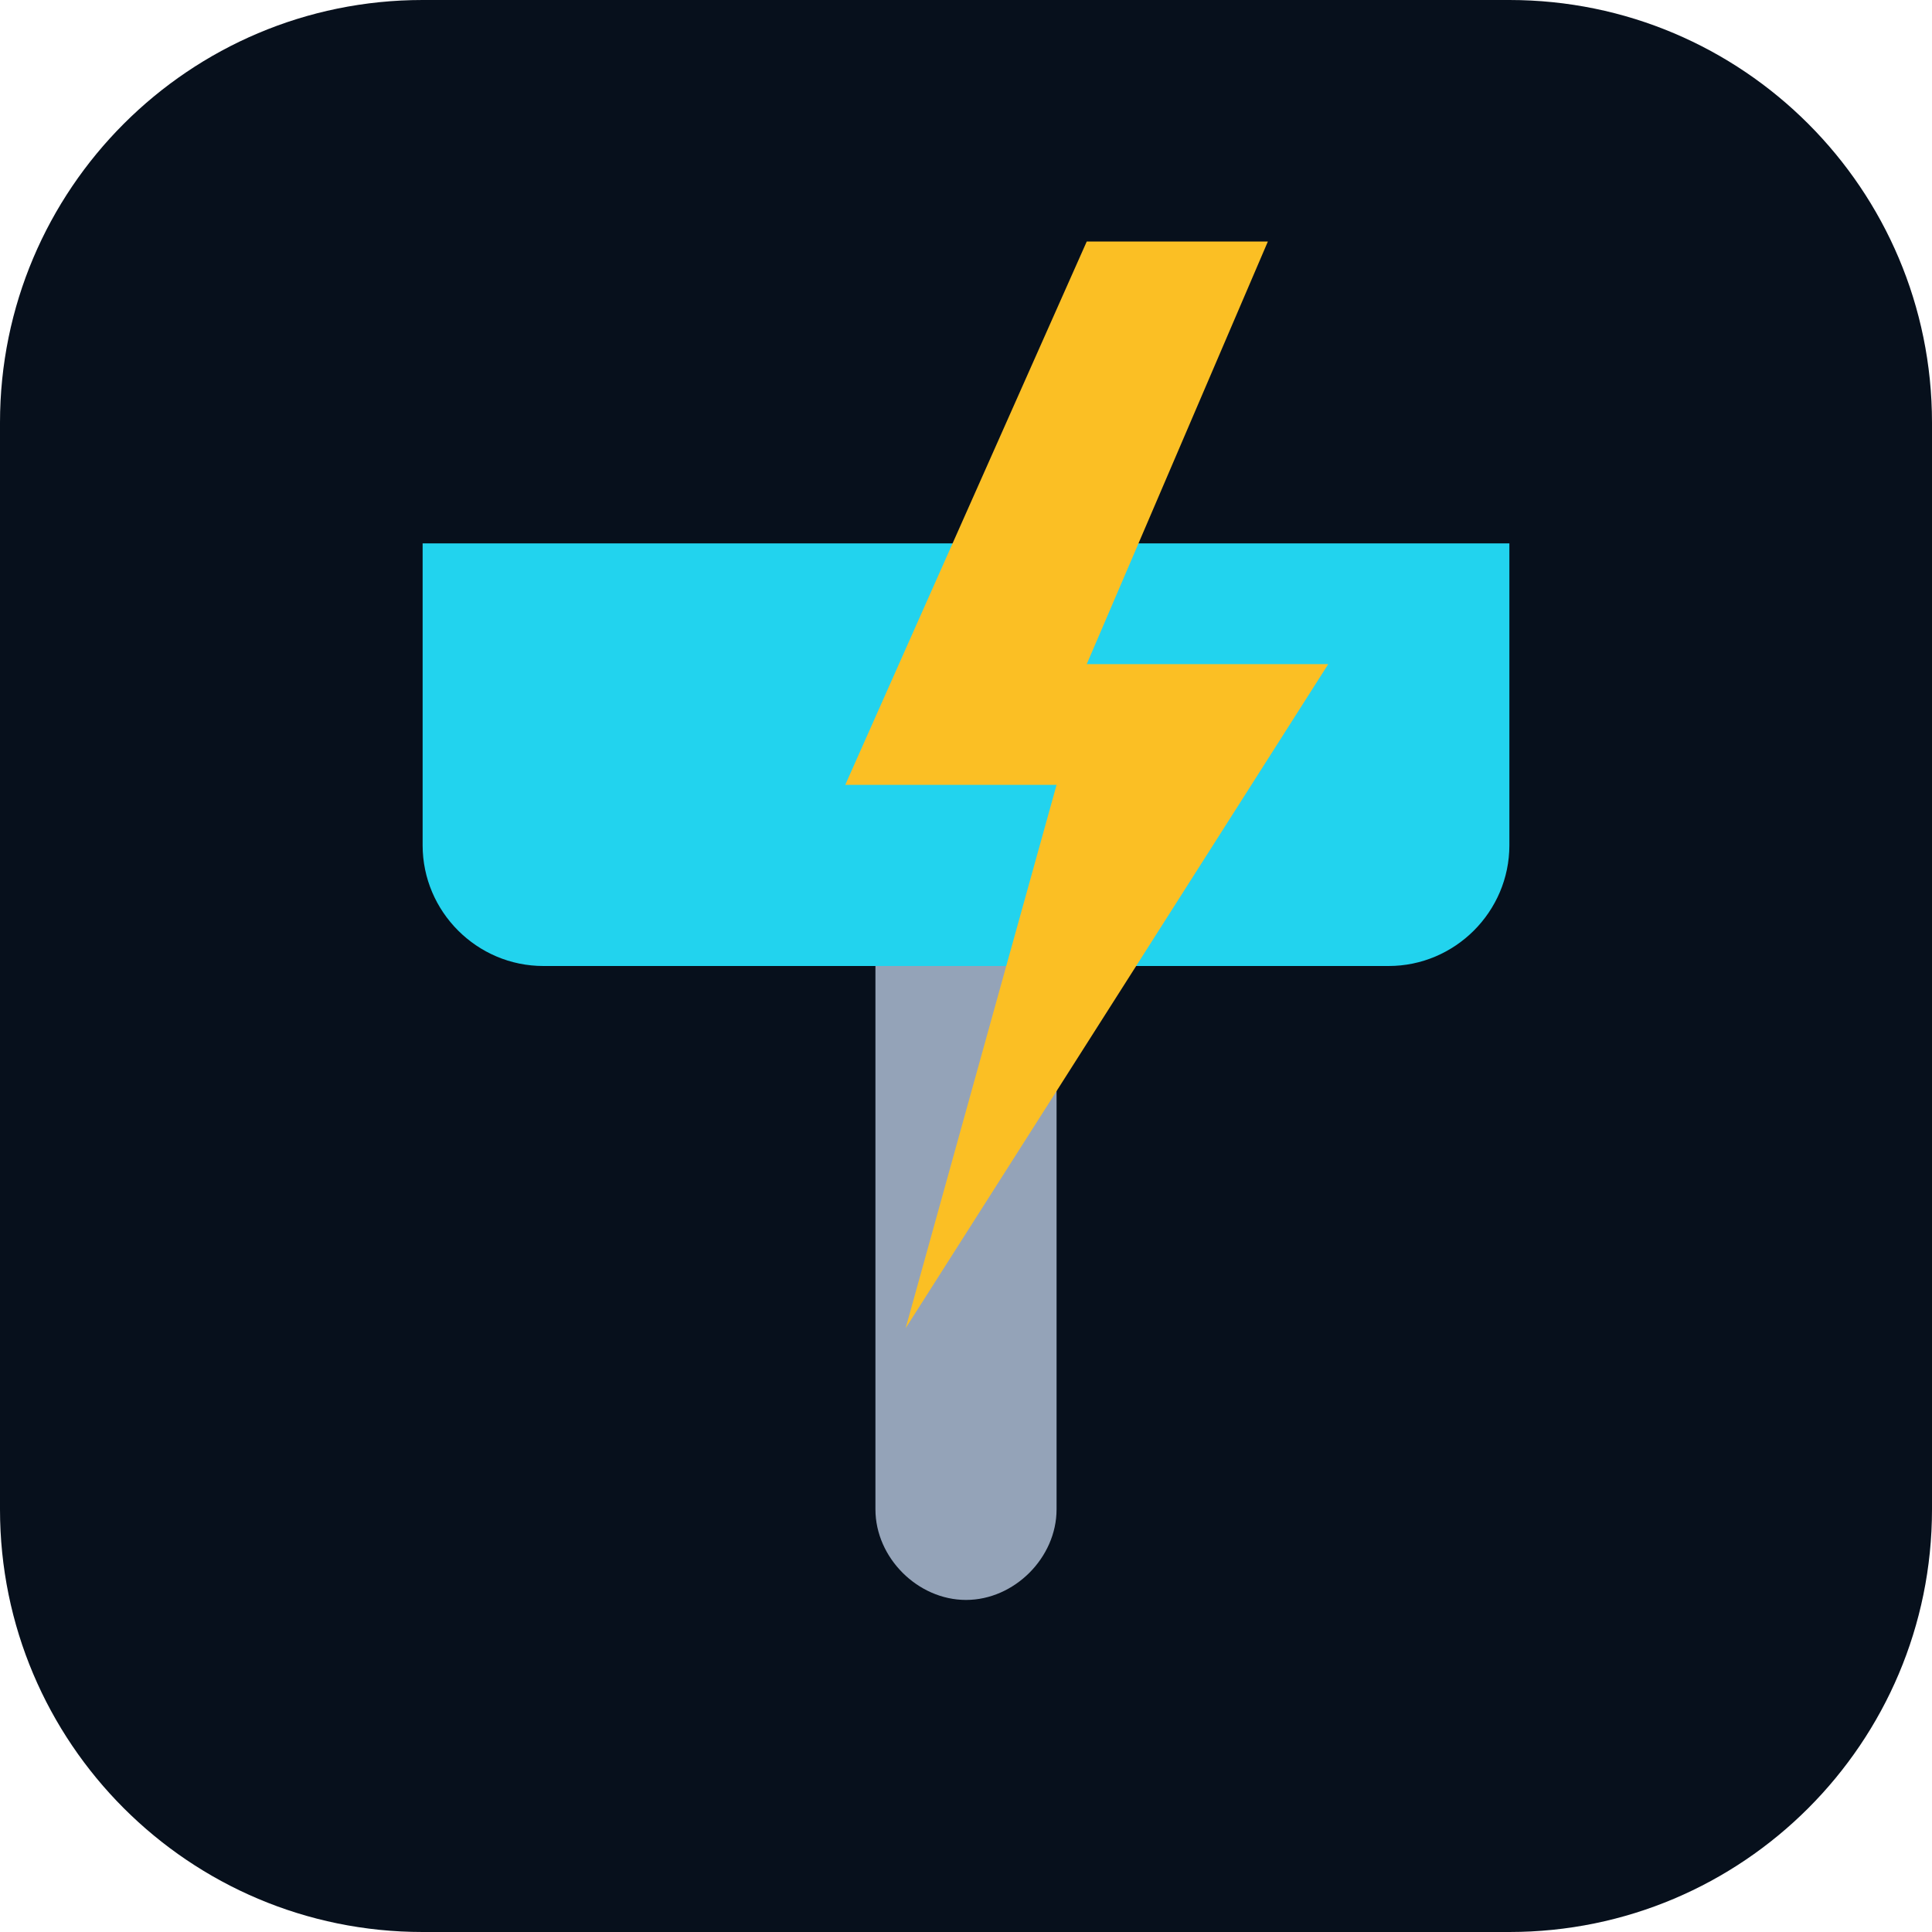
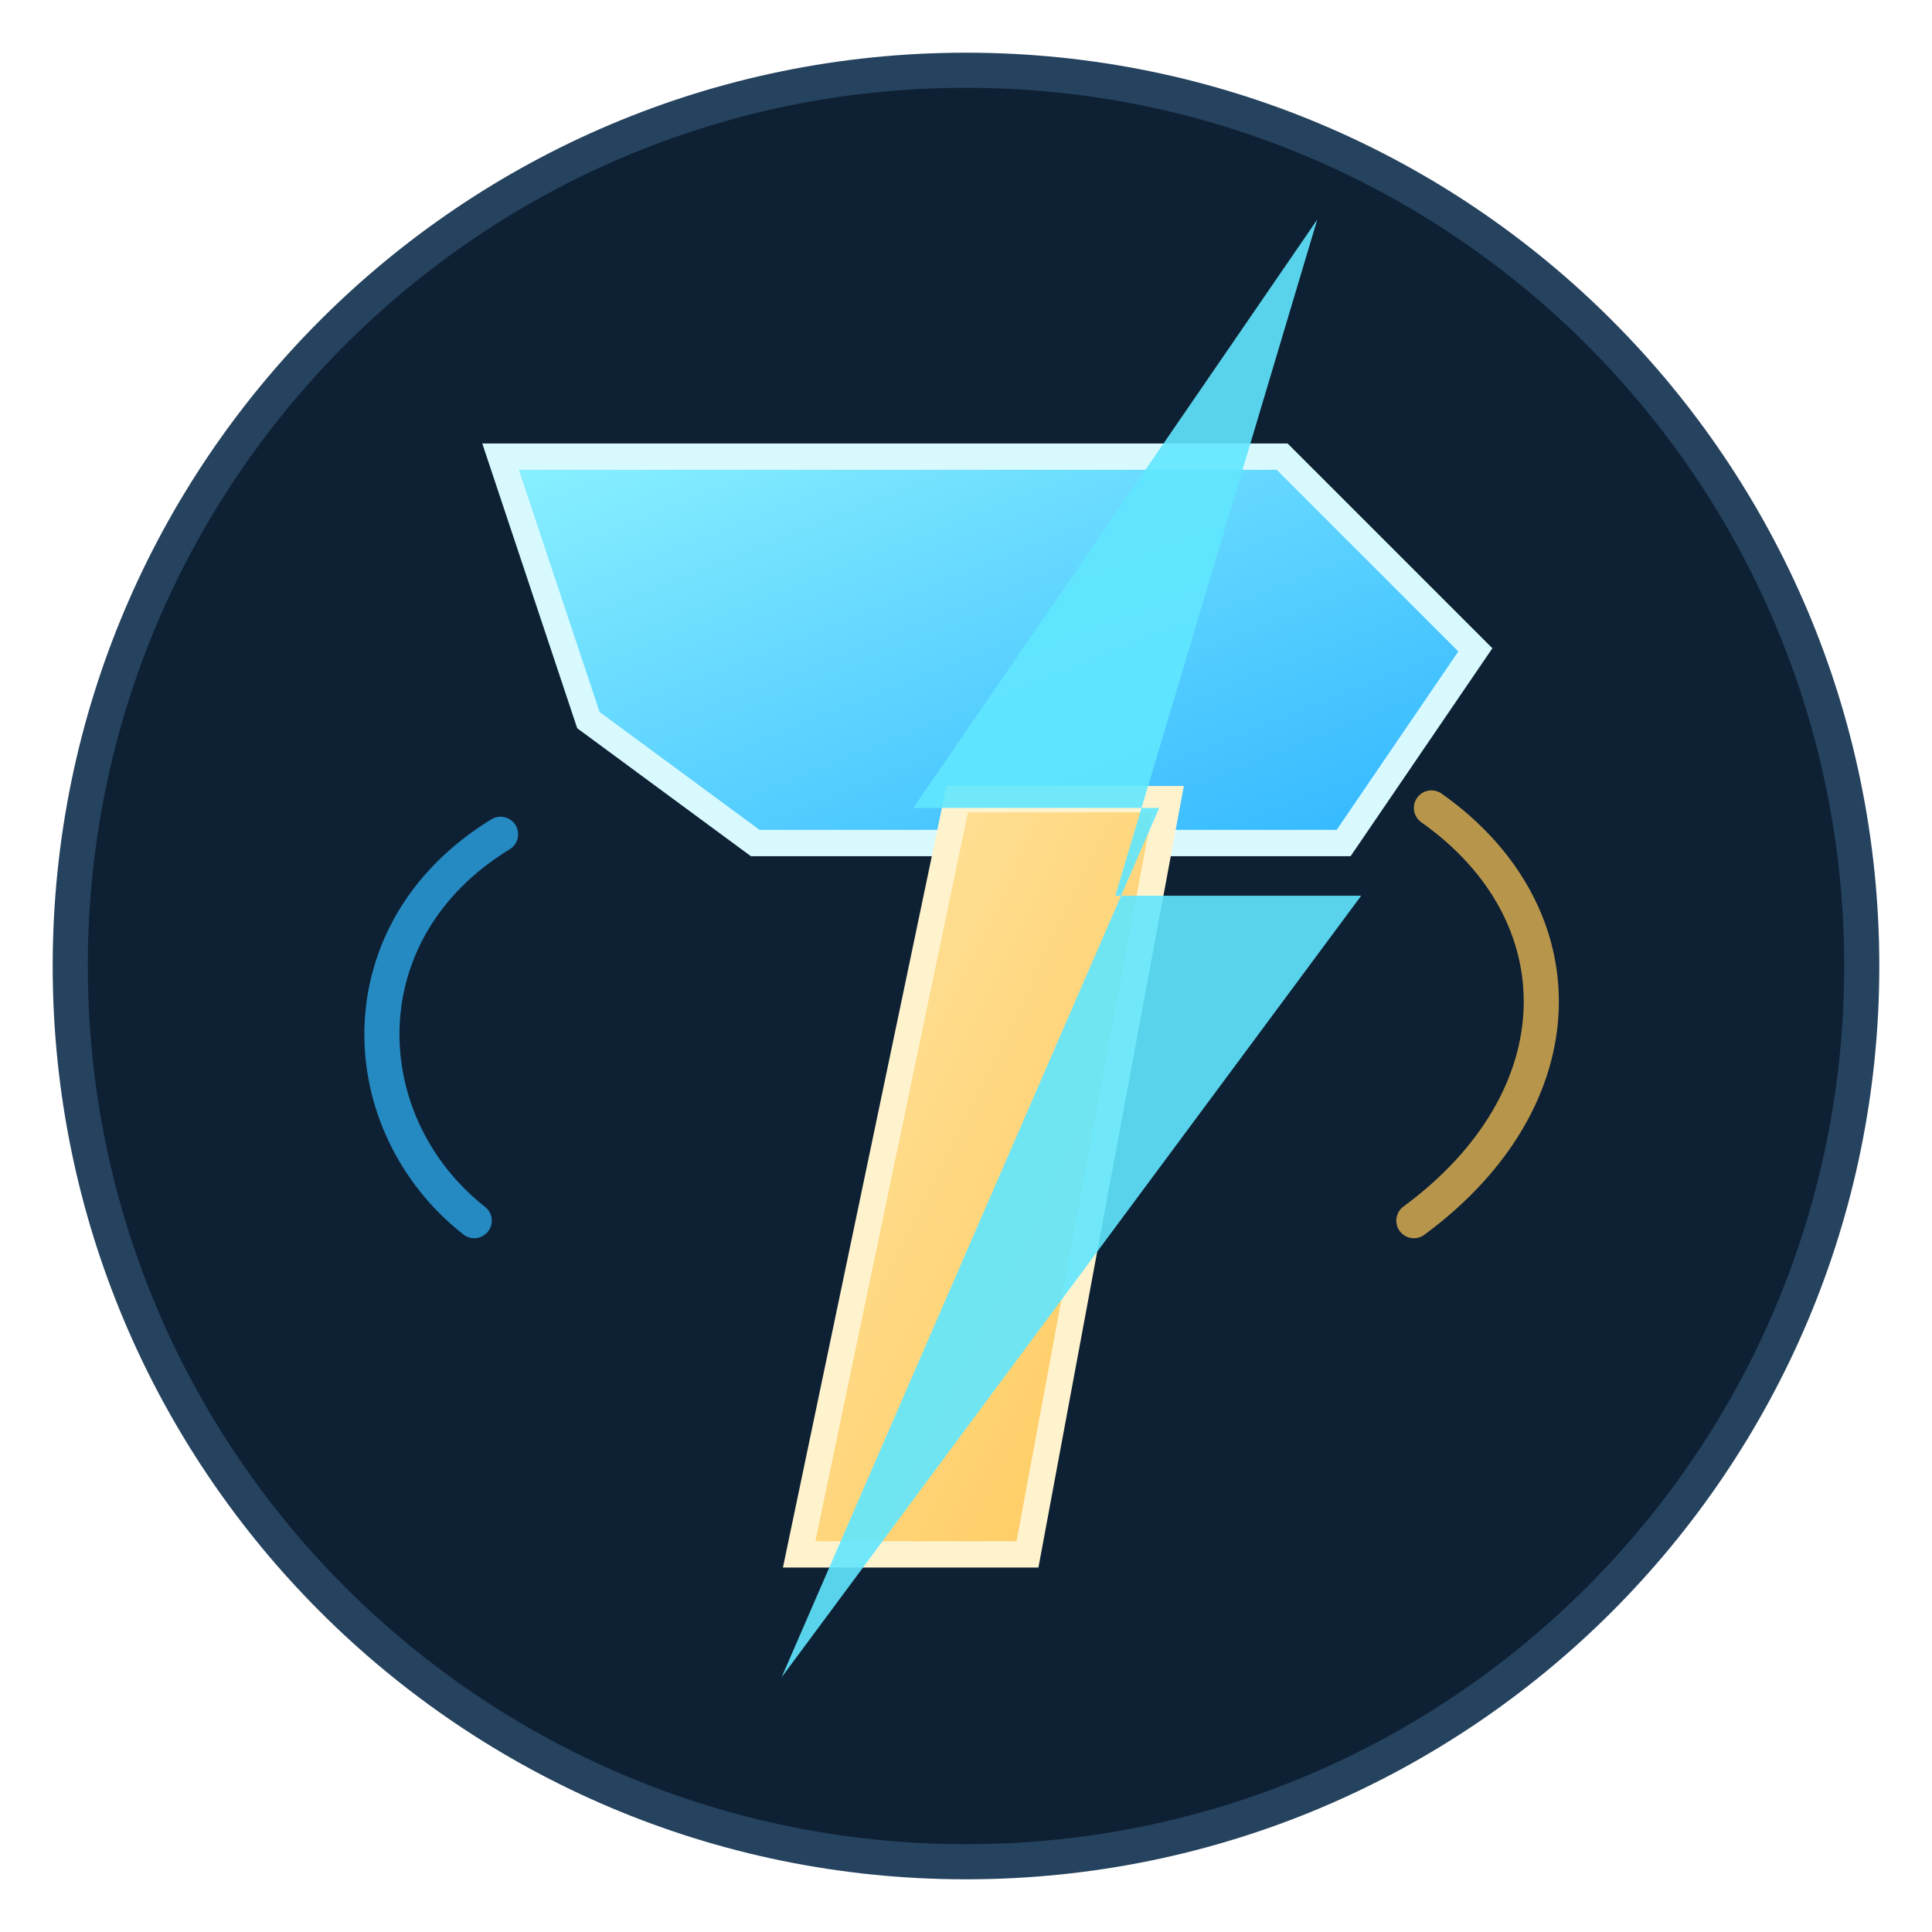
- <svg xmlns="http://www.w3.org/2000/svg" viewBox="0 0 32 32" fill="none">
-   <rect width="32" height="32" rx="7" fill="#07101c" />
-   <path d="M7 9h18v5c0 1.1-.9 2-2 2H9c-1.1 0-2-.9-2-2V9Z" fill="#22d3ee" />
-   <path d="M14.5 16h3v9c0 .8-.7 1.5-1.5 1.5h0c-.8 0-1.5-.7-1.5-1.5v-9Z" fill="#94a3b8" />
-   <path d="M18 4l-4 9h3.5L15 22l7-11h-4l3-7H18Z" fill="#fbbf24" />
+ <svg xmlns="http://www.w3.org/2000/svg" width="512" height="512" viewBox="0 0 220 220">
+   <defs>
+     <linearGradient id="g1" x1="0" y1="0" x2="1" y2="1">
+       <stop offset="0" stop-color="#8BF1FF" />
+       <stop offset="1" stop-color="#2FB5FF" />
+     </linearGradient>
+     <linearGradient id="g2" x1="0" y1="0" x2="1" y2="1">
+       <stop offset="0" stop-color="#FFE5A4" />
+       <stop offset="1" stop-color="#FFC857" />
+     </linearGradient>
+   </defs>
+   <circle cx="110" cy="110" r="102" fill="#0E2033" stroke="#25425E" stroke-width="4" />
+   <path d="M57 52 L146 52 L168 74 L153 96 L86 96 L67 82 Z" fill="url(#g1)" stroke="#D8FAFF" stroke-width="3" />
+   <path d="M109 91 L133 91 L117 177 L91 177 Z" fill="url(#g2)" stroke="#FFF3CE" stroke-width="3" />
+   <path d="M150 25 L104 92 L132 92 L89 191 L155 102 L127 102 Z" fill="#61E7FF" opacity="0.9" />
+   <path d="M54 139 C40 128,39 106,57 95" fill="none" stroke="#2FB5FF" stroke-width="4" stroke-linecap="round" opacity="0.7" />
+   <path d="M161 139 C180 125,180 104,163 92" fill="none" stroke="#FFC857" stroke-width="4" stroke-linecap="round" opacity="0.7" />
</svg>
